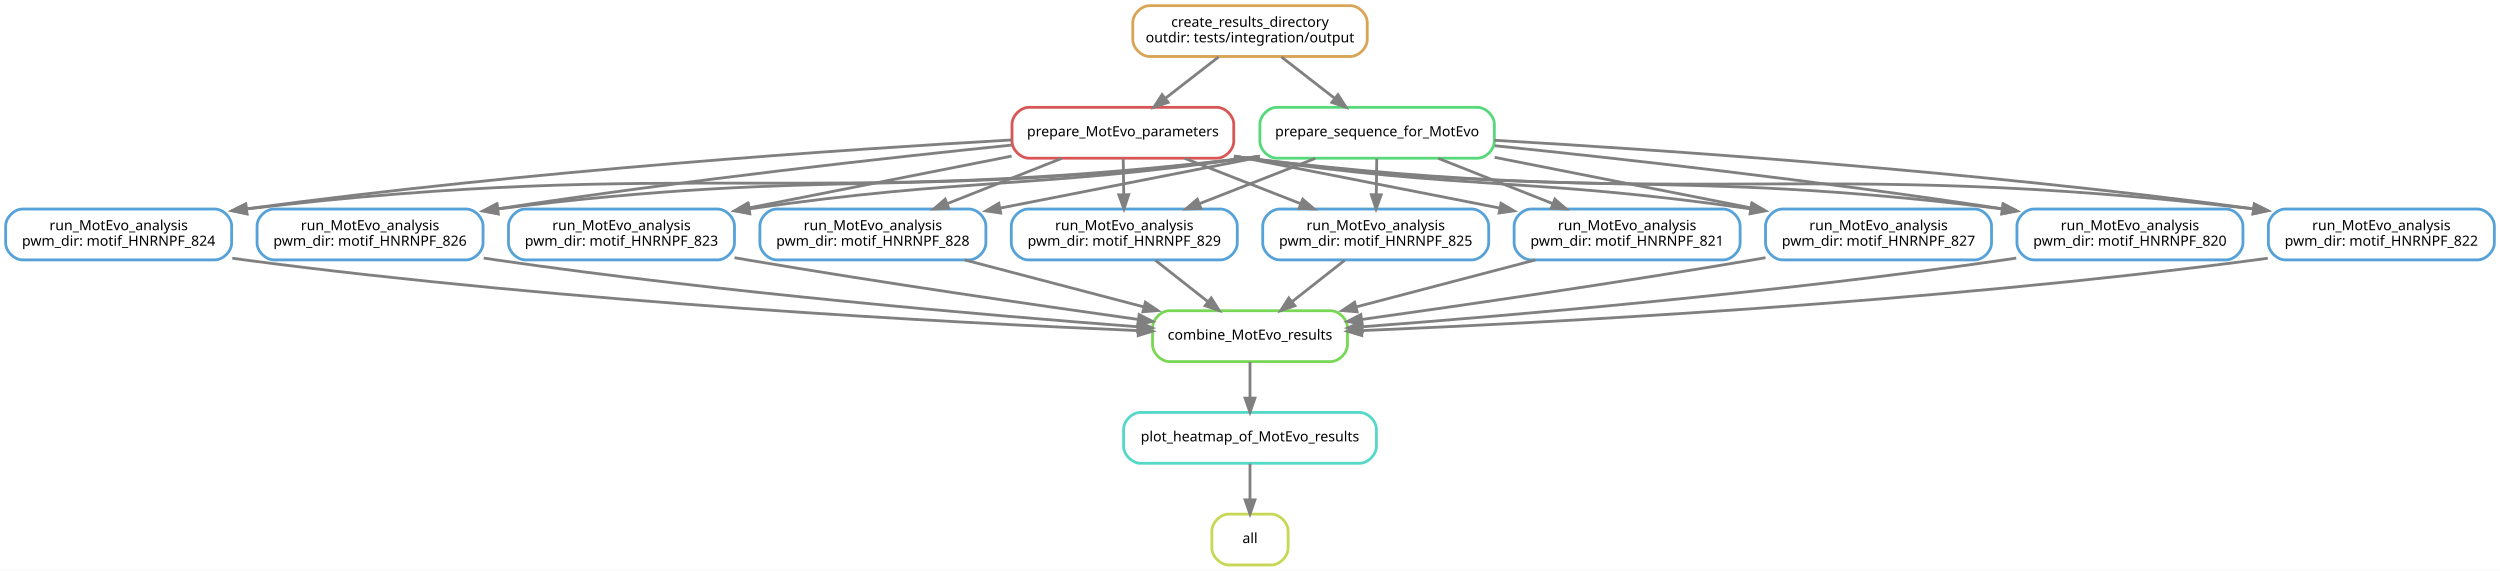
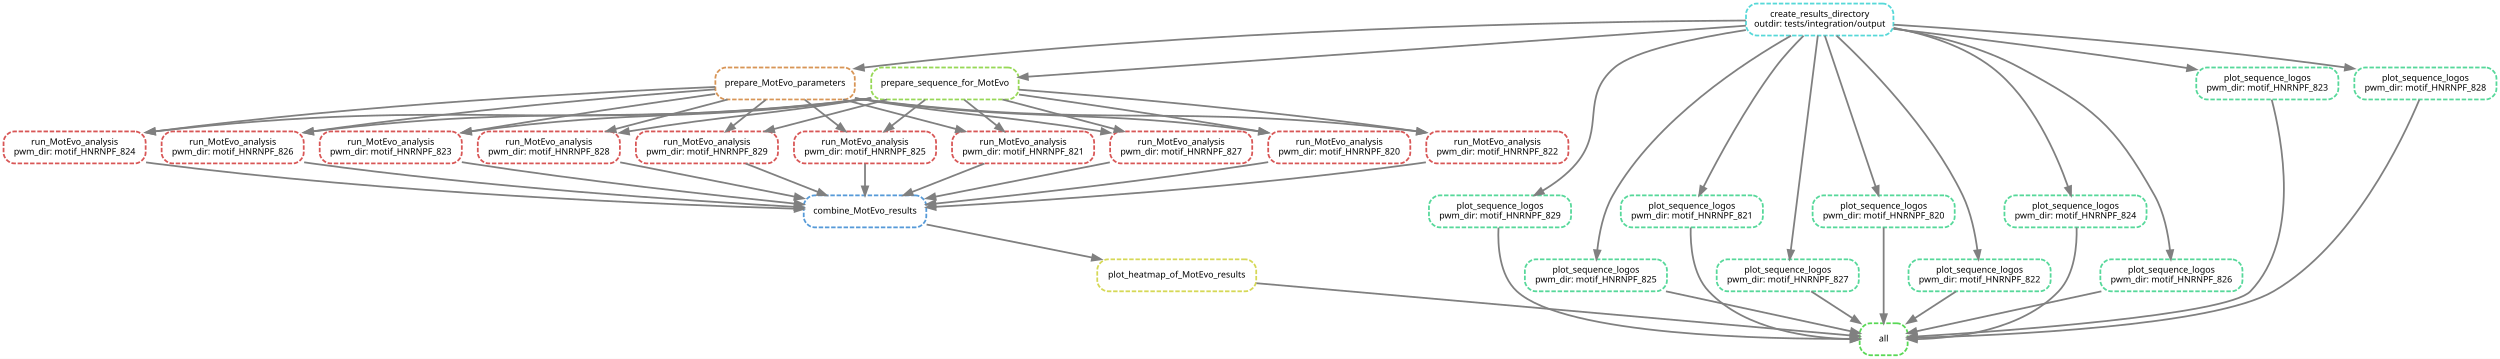
- <svg xmlns="http://www.w3.org/2000/svg" width="1770pt" height="404pt" viewBox="0.00 0.00 1770.00 404.00">
+ <svg xmlns="http://www.w3.org/2000/svg" width="2815pt" height="404pt" viewBox="0.00 0.00 2815.00 404.00">
  <g id="graph0" class="graph" transform="scale(1 1) rotate(0) translate(4 400)">
-     <polygon fill="white" stroke="none" points="-4,4 -4,-400 1766,-400 1766,4 -4,4" />
+     <polygon fill="white" stroke="none" points="-4,4 -4,-400 2811,-400 2811,4 -4,4" />
    <g id="node1" class="node">
-       <path fill="none" stroke="#c6d856" stroke-width="2" d="M896,-36C896,-36 866,-36 866,-36 860,-36 854,-30 854,-24 854,-24 854,-12 854,-12 854,-6 860,-0 866,-0 866,-0 896,-0 896,-0 902,-0 908,-6 908,-12 908,-12 908,-24 908,-24 908,-30 902,-36 896,-36" />
-       <text text-anchor="middle" x="881" y="-15.5" font-family="sans" font-size="10.00">all</text>
+       <path fill="none" stroke="#59d856" stroke-width="2" stroke-dasharray="5,2" d="M2132,-36C2132,-36 2102,-36 2102,-36 2096,-36 2090,-30 2090,-24 2090,-24 2090,-12 2090,-12 2090,-6 2096,-0 2102,-0 2102,-0 2132,-0 2132,-0 2138,-0 2144,-6 2144,-12 2144,-12 2144,-24 2144,-24 2144,-30 2138,-36 2132,-36" />
+       <text text-anchor="middle" x="2117" y="-15.5" font-family="sans" font-size="10.00">all</text>
    </g>
    <g id="node2" class="node">
-       <path fill="none" stroke="#56d8c9" stroke-width="2" d="M958.5,-108C958.5,-108 803.5,-108 803.5,-108 797.5,-108 791.5,-102 791.5,-96 791.5,-96 791.5,-84 791.5,-84 791.5,-78 797.5,-72 803.5,-72 803.5,-72 958.5,-72 958.5,-72 964.5,-72 970.5,-78 970.5,-84 970.5,-84 970.5,-96 970.5,-96 970.5,-102 964.5,-108 958.5,-108" />
-       <text text-anchor="middle" x="881" y="-87.5" font-family="sans" font-size="10.00">plot_heatmap_of_MotEvo_results</text>
+       <path fill="none" stroke="#d6d856" stroke-width="2" stroke-dasharray="5,2" d="M1398.5,-108C1398.5,-108 1243.5,-108 1243.5,-108 1237.5,-108 1231.5,-102 1231.5,-96 1231.5,-96 1231.5,-84 1231.5,-84 1231.5,-78 1237.5,-72 1243.5,-72 1243.5,-72 1398.5,-72 1398.5,-72 1404.5,-72 1410.5,-78 1410.5,-84 1410.5,-84 1410.5,-96 1410.5,-96 1410.5,-102 1404.5,-108 1398.5,-108" />
+       <text text-anchor="middle" x="1321" y="-87.5" font-family="sans" font-size="10.00">plot_heatmap_of_MotEvo_results</text>
    </g>
    <g id="edge1" class="edge">
-       <path fill="none" stroke="grey" stroke-width="2" d="M881,-71.697C881,-63.983 881,-54.712 881,-46.112" />
-       <polygon fill="grey" stroke="grey" stroke-width="2" points="884.5,-46.104 881,-36.104 877.5,-46.104 884.5,-46.104" />
+       <path fill="none" stroke="grey" stroke-width="2" d="M1410.76,-81.106C1584.42,-65.835 1959.81,-32.823 2079.52,-22.296" />
+       <polygon fill="grey" stroke="grey" stroke-width="2" points="2079.99,-25.768 2089.64,-21.406 2079.37,-18.795 2079.99,-25.768" />
    </g>
    <g id="node3" class="node">
-       <path fill="none" stroke="#78d856" stroke-width="2" d="M938,-180C938,-180 824,-180 824,-180 818,-180 812,-174 812,-168 812,-168 812,-156 812,-156 812,-150 818,-144 824,-144 824,-144 938,-144 938,-144 944,-144 950,-150 950,-156 950,-156 950,-168 950,-168 950,-174 944,-180 938,-180" />
-       <text text-anchor="middle" x="881" y="-159.5" font-family="sans" font-size="10.00">combine_MotEvo_results</text>
+       <path fill="none" stroke="#56d89a" stroke-width="2" stroke-dasharray="5,2" d="M1753,-180C1753,-180 1617,-180 1617,-180 1611,-180 1605,-174 1605,-168 1605,-168 1605,-156 1605,-156 1605,-150 1611,-144 1617,-144 1617,-144 1753,-144 1753,-144 1759,-144 1765,-150 1765,-156 1765,-156 1765,-168 1765,-168 1765,-174 1759,-180 1753,-180" />
+       <text text-anchor="middle" x="1685" y="-165" font-family="sans" font-size="10.00">plot_sequence_logos</text>
+       <text text-anchor="middle" x="1685" y="-154" font-family="sans" font-size="10.00">pwm_dir: motif_HNRNPF_829</text>
    </g>
    <g id="edge2" class="edge">
-       <path fill="none" stroke="grey" stroke-width="2" d="M881,-143.697C881,-135.983 881,-126.712 881,-118.112" />
-       <polygon fill="grey" stroke="grey" stroke-width="2" points="884.5,-118.104 881,-108.104 877.5,-118.104 884.5,-118.104" />
+       <path fill="none" stroke="grey" stroke-width="2" d="M1683.3,-143.775C1682.34,-123.469 1684.24,-90.191 1704,-72 1758.29,-22.02 1988.67,-18.05 2079.74,-18.492" />
+       <polygon fill="grey" stroke="grey" stroke-width="2" points="2079.86,-21.992 2089.88,-18.562 2079.91,-14.993 2079.86,-21.992" />
    </g>
    <g id="node4" class="node">
-       <path fill="none" stroke="#56a2d8" stroke-width="2" d="M860,-252C860,-252 724,-252 724,-252 718,-252 712,-246 712,-240 712,-240 712,-228 712,-228 712,-222 718,-216 724,-216 724,-216 860,-216 860,-216 866,-216 872,-222 872,-228 872,-228 872,-240 872,-240 872,-246 866,-252 860,-252" />
+       <path fill="none" stroke="#56d89a" stroke-width="2" stroke-dasharray="5,2" d="M1861,-108C1861,-108 1725,-108 1725,-108 1719,-108 1713,-102 1713,-96 1713,-96 1713,-84 1713,-84 1713,-78 1719,-72 1725,-72 1725,-72 1861,-72 1861,-72 1867,-72 1873,-78 1873,-84 1873,-84 1873,-96 1873,-96 1873,-102 1867,-108 1861,-108" />
+       <text text-anchor="middle" x="1793" y="-93" font-family="sans" font-size="10.00">plot_sequence_logos</text>
+       <text text-anchor="middle" x="1793" y="-82" font-family="sans" font-size="10.00">pwm_dir: motif_HNRNPF_825</text>
+     </g>
+     <g id="edge3" class="edge">
+       <path fill="none" stroke="grey" stroke-width="2" d="M1871.85,-71.966C1938.09,-57.654 2029.78,-37.845 2080.16,-26.959" />
+       <polygon fill="grey" stroke="grey" stroke-width="2" points="2080.93,-30.374 2089.96,-24.841 2079.45,-23.532 2080.93,-30.374" />
+     </g>
+     <g id="node5" class="node">
+       <path fill="none" stroke="#56d89a" stroke-width="2" stroke-dasharray="5,2" d="M1969,-180C1969,-180 1833,-180 1833,-180 1827,-180 1821,-174 1821,-168 1821,-168 1821,-156 1821,-156 1821,-150 1827,-144 1833,-144 1833,-144 1969,-144 1969,-144 1975,-144 1981,-150 1981,-156 1981,-156 1981,-168 1981,-168 1981,-174 1975,-180 1969,-180" />
+       <text text-anchor="middle" x="1901" y="-165" font-family="sans" font-size="10.00">plot_sequence_logos</text>
+       <text text-anchor="middle" x="1901" y="-154" font-family="sans" font-size="10.00">pwm_dir: motif_HNRNPF_821</text>
+     </g>
+     <g id="edge4" class="edge">
+       <path fill="none" stroke="grey" stroke-width="2" d="M1899.72,-143.861C1899.23,-123.952 1901.62,-91.37 1920,-72 1961.53,-28.234 2035.01,-19.246 2079.54,-18.131" />
+       <polygon fill="grey" stroke="grey" stroke-width="2" points="2079.71,-21.629 2089.66,-18 2079.62,-14.63 2079.71,-21.629" />
+     </g>
+     <g id="node6" class="node">
+       <path fill="none" stroke="#56d89a" stroke-width="2" stroke-dasharray="5,2" d="M2077,-108C2077,-108 1941,-108 1941,-108 1935,-108 1929,-102 1929,-96 1929,-96 1929,-84 1929,-84 1929,-78 1935,-72 1941,-72 1941,-72 2077,-72 2077,-72 2083,-72 2089,-78 2089,-84 2089,-84 2089,-96 2089,-96 2089,-102 2083,-108 2077,-108" />
+       <text text-anchor="middle" x="2009" y="-93" font-family="sans" font-size="10.00">plot_sequence_logos</text>
+       <text text-anchor="middle" x="2009" y="-82" font-family="sans" font-size="10.00">pwm_dir: motif_HNRNPF_827</text>
+     </g>
+     <g id="edge5" class="edge">
+       <path fill="none" stroke="grey" stroke-width="2" d="M2035.42,-71.876C2049.41,-62.808 2066.78,-51.552 2081.89,-41.759" />
+       <polygon fill="grey" stroke="grey" stroke-width="2" points="2083.99,-44.566 2090.48,-36.19 2080.18,-38.692 2083.99,-44.566" />
+     </g>
+     <g id="node7" class="node">
+       <path fill="none" stroke="#56d89a" stroke-width="2" stroke-dasharray="5,2" d="M2185,-180C2185,-180 2049,-180 2049,-180 2043,-180 2037,-174 2037,-168 2037,-168 2037,-156 2037,-156 2037,-150 2043,-144 2049,-144 2049,-144 2185,-144 2185,-144 2191,-144 2197,-150 2197,-156 2197,-156 2197,-168 2197,-168 2197,-174 2191,-180 2185,-180" />
+       <text text-anchor="middle" x="2117" y="-165" font-family="sans" font-size="10.00">plot_sequence_logos</text>
+       <text text-anchor="middle" x="2117" y="-154" font-family="sans" font-size="10.00">pwm_dir: motif_HNRNPF_820</text>
+     </g>
+     <g id="edge6" class="edge">
+       <path fill="none" stroke="grey" stroke-width="2" d="M2117,-143.871C2117,-119.67 2117,-75.211 2117,-46.393" />
+       <polygon fill="grey" stroke="grey" stroke-width="2" points="2120.5,-46.189 2117,-36.189 2113.5,-46.189 2120.5,-46.189" />
+     </g>
+     <g id="node8" class="node">
+       <path fill="none" stroke="#56d89a" stroke-width="2" stroke-dasharray="5,2" d="M2293,-108C2293,-108 2157,-108 2157,-108 2151,-108 2145,-102 2145,-96 2145,-96 2145,-84 2145,-84 2145,-78 2151,-72 2157,-72 2157,-72 2293,-72 2293,-72 2299,-72 2305,-78 2305,-84 2305,-84 2305,-96 2305,-96 2305,-102 2299,-108 2293,-108" />
+       <text text-anchor="middle" x="2225" y="-93" font-family="sans" font-size="10.00">plot_sequence_logos</text>
+       <text text-anchor="middle" x="2225" y="-82" font-family="sans" font-size="10.00">pwm_dir: motif_HNRNPF_822</text>
+     </g>
+     <g id="edge7" class="edge">
+       <path fill="none" stroke="grey" stroke-width="2" d="M2198.58,-71.876C2184.59,-62.808 2167.22,-51.552 2152.11,-41.759" />
+       <polygon fill="grey" stroke="grey" stroke-width="2" points="2153.82,-38.692 2143.52,-36.19 2150.01,-44.566 2153.82,-38.692" />
+     </g>
+     <g id="node9" class="node">
+       <path fill="none" stroke="#56d89a" stroke-width="2" stroke-dasharray="5,2" d="M2401,-180C2401,-180 2265,-180 2265,-180 2259,-180 2253,-174 2253,-168 2253,-168 2253,-156 2253,-156 2253,-150 2259,-144 2265,-144 2265,-144 2401,-144 2401,-144 2407,-144 2413,-150 2413,-156 2413,-156 2413,-168 2413,-168 2413,-174 2407,-180 2401,-180" />
+       <text text-anchor="middle" x="2333" y="-165" font-family="sans" font-size="10.00">plot_sequence_logos</text>
+       <text text-anchor="middle" x="2333" y="-154" font-family="sans" font-size="10.00">pwm_dir: motif_HNRNPF_824</text>
+     </g>
+     <g id="edge8" class="edge">
+       <path fill="none" stroke="grey" stroke-width="2" d="M2334.28,-143.861C2334.77,-123.952 2332.38,-91.37 2314,-72 2272.47,-28.234 2198.99,-19.246 2154.46,-18.131" />
+       <polygon fill="grey" stroke="grey" stroke-width="2" points="2154.38,-14.63 2144.34,-18 2154.29,-21.629 2154.38,-14.63" />
+     </g>
+     <g id="node10" class="node">
+       <path fill="none" stroke="#56d89a" stroke-width="2" stroke-dasharray="5,2" d="M2509,-108C2509,-108 2373,-108 2373,-108 2367,-108 2361,-102 2361,-96 2361,-96 2361,-84 2361,-84 2361,-78 2367,-72 2373,-72 2373,-72 2509,-72 2509,-72 2515,-72 2521,-78 2521,-84 2521,-84 2521,-96 2521,-96 2521,-102 2515,-108 2509,-108" />
+       <text text-anchor="middle" x="2441" y="-93" font-family="sans" font-size="10.00">plot_sequence_logos</text>
+       <text text-anchor="middle" x="2441" y="-82" font-family="sans" font-size="10.00">pwm_dir: motif_HNRNPF_826</text>
+     </g>
+     <g id="edge9" class="edge">
+       <path fill="none" stroke="grey" stroke-width="2" d="M2362.15,-71.966C2295.91,-57.654 2204.22,-37.845 2153.84,-26.959" />
+       <polygon fill="grey" stroke="grey" stroke-width="2" points="2154.55,-23.532 2144.04,-24.841 2153.07,-30.374 2154.55,-23.532" />
+     </g>
+     <g id="node11" class="node">
+       <path fill="none" stroke="#56d89a" stroke-width="2" stroke-dasharray="5,2" d="M2617,-324C2617,-324 2481,-324 2481,-324 2475,-324 2469,-318 2469,-312 2469,-312 2469,-300 2469,-300 2469,-294 2475,-288 2481,-288 2481,-288 2617,-288 2617,-288 2623,-288 2629,-294 2629,-300 2629,-300 2629,-312 2629,-312 2629,-318 2623,-324 2617,-324" />
+       <text text-anchor="middle" x="2549" y="-309" font-family="sans" font-size="10.00">plot_sequence_logos</text>
+       <text text-anchor="middle" x="2549" y="-298" font-family="sans" font-size="10.00">pwm_dir: motif_HNRNPF_823</text>
+     </g>
+     <g id="edge10" class="edge">
+       <path fill="none" stroke="grey" stroke-width="2" d="M2553.96,-287.794C2565.18,-244.836 2587.31,-132.03 2530,-72 2504.23,-45.007 2251.29,-27.075 2154.45,-21.15" />
+       <polygon fill="grey" stroke="grey" stroke-width="2" points="2154.43,-17.643 2144.24,-20.535 2154.01,-24.63 2154.43,-17.643" />
+     </g>
+     <g id="node12" class="node">
+       <path fill="none" stroke="#56d89a" stroke-width="2" stroke-dasharray="5,2" d="M2795,-324C2795,-324 2659,-324 2659,-324 2653,-324 2647,-318 2647,-312 2647,-312 2647,-300 2647,-300 2647,-294 2653,-288 2659,-288 2659,-288 2795,-288 2795,-288 2801,-288 2807,-294 2807,-300 2807,-300 2807,-312 2807,-312 2807,-318 2801,-324 2795,-324" />
+       <text text-anchor="middle" x="2727" y="-309" font-family="sans" font-size="10.00">plot_sequence_logos</text>
+       <text text-anchor="middle" x="2727" y="-298" font-family="sans" font-size="10.00">pwm_dir: motif_HNRNPF_828</text>
+     </g>
+     <g id="edge11" class="edge">
+       <path fill="none" stroke="grey" stroke-width="2" d="M2720.19,-287.776C2701.59,-243.246 2645.24,-124.156 2556,-72 2488.03,-32.276 2247.2,-22.184 2154.11,-19.741" />
+       <polygon fill="grey" stroke="grey" stroke-width="2" points="2154.11,-16.24 2144.02,-19.492 2153.93,-23.238 2154.11,-16.24" />
+     </g>
+     <g id="node13" class="node">
+       <path fill="none" stroke="#569ad8" stroke-width="2" stroke-dasharray="5,2" d="M1027,-180C1027,-180 913,-180 913,-180 907,-180 901,-174 901,-168 901,-168 901,-156 901,-156 901,-150 907,-144 913,-144 913,-144 1027,-144 1027,-144 1033,-144 1039,-150 1039,-156 1039,-156 1039,-168 1039,-168 1039,-174 1033,-180 1027,-180" />
+       <text text-anchor="middle" x="970" y="-159.5" font-family="sans" font-size="10.00">combine_MotEvo_results</text>
+     </g>
+     <g id="edge12" class="edge">
+       <path fill="none" stroke="grey" stroke-width="2" d="M1039.35,-147.17C1092.61,-136.549 1166.76,-121.761 1225.61,-110.024" />
+       <polygon fill="grey" stroke="grey" stroke-width="2" points="1226.54,-113.407 1235.66,-108.019 1225.17,-106.543 1226.54,-113.407" />
+     </g>
+     <g id="node14" class="node">
+       <path fill="none" stroke="#56d8d8" stroke-width="2" stroke-dasharray="5,2" d="M2116,-396C2116,-396 1974,-396 1974,-396 1968,-396 1962,-390 1962,-384 1962,-384 1962,-372 1962,-372 1962,-366 1968,-360 1974,-360 1974,-360 2116,-360 2116,-360 2122,-360 2128,-366 2128,-372 2128,-372 2128,-384 2128,-384 2128,-390 2122,-396 2116,-396" />
+       <text text-anchor="middle" x="2045" y="-381" font-family="sans" font-size="10.00">create_results_directory</text>
+       <text text-anchor="middle" x="2045" y="-370" font-family="sans" font-size="10.00">outdir: tests/integration/output</text>
+     </g>
+     <g id="edge13" class="edge">
+       <path fill="none" stroke="grey" stroke-width="2" d="M1961.87,-366.189C1905.07,-357.291 1836.22,-343.047 1814,-324 1774.78,-290.374 1804.23,-255.558 1771,-216 1760.64,-203.662 1746.63,-193.354 1732.94,-185.208" />
+       <polygon fill="grey" stroke="grey" stroke-width="2" points="1734.45,-182.043 1724.03,-180.167 1731.01,-188.136 1734.45,-182.043" />
+     </g>
+     <g id="edge14" class="edge">
+       <path fill="none" stroke="grey" stroke-width="2" d="M2012.76,-359.851C1961.05,-330.505 1860.5,-265.457 1812,-180 1801.24,-161.048 1796.56,-136.682 1794.53,-118.238" />
+       <polygon fill="grey" stroke="grey" stroke-width="2" points="1798.01,-117.791 1793.62,-108.148 1791.03,-118.423 1798.01,-117.791" />
+     </g>
+     <g id="edge15" class="edge">
+       <path fill="none" stroke="grey" stroke-width="2" d="M2026.8,-359.752C2016.81,-349.8 2004.55,-336.762 1995,-324 1961.64,-279.421 1930.67,-222.057 1913.94,-189.218" />
+       <polygon fill="grey" stroke="grey" stroke-width="2" points="1917.04,-187.598 1909.41,-180.247 1910.79,-190.751 1917.04,-187.598" />
+     </g>
+     <g id="edge16" class="edge">
+       <path fill="none" stroke="grey" stroke-width="2" d="M2042.86,-359.966C2036.84,-312.192 2019.78,-176.623 2012.43,-118.266" />
+       <polygon fill="grey" stroke="grey" stroke-width="2" points="2015.9,-117.791 2011.18,-108.306 2008.95,-118.665 2015.9,-117.791" />
+     </g>
+     <g id="edge17" class="edge">
+       <path fill="none" stroke="grey" stroke-width="2" d="M2050.77,-359.849C2063.28,-322.675 2092.96,-234.439 2107.98,-189.82" />
+       <polygon fill="grey" stroke="grey" stroke-width="2" points="2111.33,-190.827 2111.2,-180.232 2104.7,-188.594 2111.33,-190.827" />
+     </g>
+     <g id="edge18" class="edge">
+       <path fill="none" stroke="grey" stroke-width="2" d="M2064.07,-359.806C2098.21,-327.902 2169.57,-255.85 2206,-180 2215.38,-160.475 2220.16,-136.338 2222.58,-118.129" />
+       <polygon fill="grey" stroke="grey" stroke-width="2" points="2226.06,-118.512 2223.75,-108.172 2219.11,-117.696 2226.06,-118.512" />
+     </g>
+     <g id="edge19" class="edge">
+       <path fill="none" stroke="grey" stroke-width="2" d="M2128.22,-368.629C2165.13,-361.506 2207.28,-348.337 2239,-324 2284.34,-289.209 2311.85,-225.819 2324.56,-189.832" />
+       <polygon fill="grey" stroke="grey" stroke-width="2" points="2327.99,-190.624 2327.9,-180.03 2321.36,-188.37 2327.99,-190.624" />
+     </g>
+     <g id="edge20" class="edge">
+       <path fill="none" stroke="grey" stroke-width="2" d="M2128.11,-368.064C2172.27,-360.753 2226.29,-347.585 2270,-324 2351.89,-279.806 2376.46,-261.153 2422,-180 2432.66,-160.996 2437.35,-136.634 2439.41,-118.204" />
+       <polygon fill="grey" stroke="grey" stroke-width="2" points="2442.91,-118.404 2440.34,-108.124 2435.93,-117.76 2442.91,-118.404" />
+     </g>
+     <g id="edge21" class="edge">
+       <path fill="none" stroke="grey" stroke-width="2" d="M2128.02,-367.512C2210.97,-357.739 2342.05,-341.503 2455,-324 2456.27,-323.804 2457.54,-323.604 2458.83,-323.4" />
+       <polygon fill="grey" stroke="grey" stroke-width="2" points="2459.48,-326.84 2468.79,-321.784 2458.36,-319.93 2459.48,-326.84" />
+     </g>
+     <g id="edge22" class="edge">
+       <path fill="none" stroke="grey" stroke-width="2" d="M2128.28,-372.181C2241.28,-365.057 2449.58,-349.848 2636.52,-324.133" />
+       <polygon fill="grey" stroke="grey" stroke-width="2" points="2637.11,-327.585 2646.53,-322.743 2636.14,-320.652 2637.11,-327.585" />
+     </g>
+     <g id="node25" class="node">
+       <path fill="none" stroke="#d89556" stroke-width="2" stroke-dasharray="5,2" d="M946.5,-324C946.5,-324 813.5,-324 813.5,-324 807.5,-324 801.5,-318 801.5,-312 801.5,-312 801.5,-300 801.5,-300 801.5,-294 807.5,-288 813.5,-288 813.5,-288 946.5,-288 946.5,-288 952.5,-288 958.5,-294 958.5,-300 958.5,-300 958.5,-312 958.5,-312 958.5,-318 952.5,-324 946.5,-324" />
+       <text text-anchor="middle" x="880" y="-303.5" font-family="sans" font-size="10.00">prepare_MotEvo_parameters</text>
+     </g>
+     <g id="edge53" class="edge">
+       <path fill="none" stroke="grey" stroke-width="2" d="M1961.9,-376.911C1782.29,-375.849 1344.48,-368.587 968.58,-323.951" />
+       <polygon fill="grey" stroke="grey" stroke-width="2" points="968.941,-320.47 958.595,-322.755 968.108,-327.42 968.941,-320.47" />
+     </g>
+     <g id="node26" class="node">
+       <path fill="none" stroke="#97d856" stroke-width="2" stroke-dasharray="5,2" d="M1131,-324C1131,-324 989,-324 989,-324 983,-324 977,-318 977,-312 977,-312 977,-300 977,-300 977,-294 983,-288 989,-288 989,-288 1131,-288 1131,-288 1137,-288 1143,-294 1143,-300 1143,-300 1143,-312 1143,-312 1143,-318 1137,-324 1131,-324" />
+       <text text-anchor="middle" x="1060" y="-303.5" font-family="sans" font-size="10.00">prepare_sequence_for_MotEvo</text>
+     </g>
+     <g id="edge54" class="edge">
+       <path fill="none" stroke="grey" stroke-width="2" d="M1961.87,-371.092C1779.38,-358.123 1344.76,-327.237 1153.3,-313.63" />
+       <polygon fill="grey" stroke="grey" stroke-width="2" points="1153.48,-310.134 1143.26,-312.917 1152.98,-317.117 1153.48,-310.134" />
+     </g>
+     <g id="node15" class="node">
+       <path fill="none" stroke="#d85656" stroke-width="2" stroke-dasharray="5,2" d="M860,-252C860,-252 724,-252 724,-252 718,-252 712,-246 712,-240 712,-240 712,-228 712,-228 712,-222 718,-216 724,-216 724,-216 860,-216 860,-216 866,-216 872,-222 872,-228 872,-228 872,-240 872,-240 872,-246 866,-252 860,-252" />
      <text text-anchor="middle" x="792" y="-237" font-family="sans" font-size="10.00">run_MotEvo_analysis</text>
      <text text-anchor="middle" x="792" y="-226" font-family="sans" font-size="10.00">pwm_dir: motif_HNRNPF_829</text>
    </g>
-     <g id="edge3" class="edge">
-       <path fill="none" stroke="grey" stroke-width="2" d="M814,-215.697C825.209,-206.881 839.002,-196.032 851.154,-186.474" />
-       <polygon fill="grey" stroke="grey" stroke-width="2" points="853.557,-189.038 859.253,-180.104 849.229,-183.535 853.557,-189.038" />
-     </g>
-     <g id="node5" class="node">
-       <path fill="none" stroke="#56a2d8" stroke-width="2" d="M1038,-252C1038,-252 902,-252 902,-252 896,-252 890,-246 890,-240 890,-240 890,-228 890,-228 890,-222 896,-216 902,-216 902,-216 1038,-216 1038,-216 1044,-216 1050,-222 1050,-228 1050,-228 1050,-240 1050,-240 1050,-246 1044,-252 1038,-252" />
+     <g id="edge23" class="edge">
+       <path fill="none" stroke="grey" stroke-width="2" d="M835.544,-215.876C860.202,-206.179 891.223,-193.98 917.254,-183.743" />
+       <polygon fill="grey" stroke="grey" stroke-width="2" points="918.572,-186.985 926.598,-180.068 916.011,-180.471 918.572,-186.985" />
+     </g>
+     <g id="node16" class="node">
+       <path fill="none" stroke="#d85656" stroke-width="2" stroke-dasharray="5,2" d="M1038,-252C1038,-252 902,-252 902,-252 896,-252 890,-246 890,-240 890,-240 890,-228 890,-228 890,-222 896,-216 902,-216 902,-216 1038,-216 1038,-216 1044,-216 1050,-222 1050,-228 1050,-228 1050,-240 1050,-240 1050,-246 1044,-252 1038,-252" />
      <text text-anchor="middle" x="970" y="-237" font-family="sans" font-size="10.00">run_MotEvo_analysis</text>
      <text text-anchor="middle" x="970" y="-226" font-family="sans" font-size="10.00">pwm_dir: motif_HNRNPF_825</text>
    </g>
-     <g id="edge4" class="edge">
-       <path fill="none" stroke="grey" stroke-width="2" d="M948,-215.697C936.791,-206.881 922.998,-196.032 910.846,-186.474" />
-       <polygon fill="grey" stroke="grey" stroke-width="2" points="912.771,-183.535 902.747,-180.104 908.443,-189.038 912.771,-183.535" />
-     </g>
-     <g id="node6" class="node">
-       <path fill="none" stroke="#56a2d8" stroke-width="2" d="M1216,-252C1216,-252 1080,-252 1080,-252 1074,-252 1068,-246 1068,-240 1068,-240 1068,-228 1068,-228 1068,-222 1074,-216 1080,-216 1080,-216 1216,-216 1216,-216 1222,-216 1228,-222 1228,-228 1228,-228 1228,-240 1228,-240 1228,-246 1222,-252 1216,-252" />
+     <g id="edge24" class="edge">
+       <path fill="none" stroke="grey" stroke-width="2" d="M970,-215.697C970,-207.983 970,-198.712 970,-190.112" />
+       <polygon fill="grey" stroke="grey" stroke-width="2" points="973.5,-190.104 970,-180.104 966.5,-190.104 973.5,-190.104" />
+     </g>
+     <g id="node17" class="node">
+       <path fill="none" stroke="#d85656" stroke-width="2" stroke-dasharray="5,2" d="M1216,-252C1216,-252 1080,-252 1080,-252 1074,-252 1068,-246 1068,-240 1068,-240 1068,-228 1068,-228 1068,-222 1074,-216 1080,-216 1080,-216 1216,-216 1216,-216 1222,-216 1228,-222 1228,-228 1228,-228 1228,-240 1228,-240 1228,-246 1222,-252 1216,-252" />
      <text text-anchor="middle" x="1148" y="-237" font-family="sans" font-size="10.00">run_MotEvo_analysis</text>
      <text text-anchor="middle" x="1148" y="-226" font-family="sans" font-size="10.00">pwm_dir: motif_HNRNPF_821</text>
    </g>
-     <g id="edge5" class="edge">
-       <path fill="none" stroke="grey" stroke-width="2" d="M1083.03,-215.966C1044.67,-205.909 995.949,-193.136 955.967,-182.654" />
-       <polygon fill="grey" stroke="grey" stroke-width="2" points="956.826,-179.261 946.266,-180.111 955.051,-186.032 956.826,-179.261" />
-     </g>
-     <g id="node7" class="node">
-       <path fill="none" stroke="#56a2d8" stroke-width="2" d="M1394,-252C1394,-252 1258,-252 1258,-252 1252,-252 1246,-246 1246,-240 1246,-240 1246,-228 1246,-228 1246,-222 1252,-216 1258,-216 1258,-216 1394,-216 1394,-216 1400,-216 1406,-222 1406,-228 1406,-228 1406,-240 1406,-240 1406,-246 1400,-252 1394,-252" />
+     <g id="edge25" class="edge">
+       <path fill="none" stroke="grey" stroke-width="2" d="M1104.46,-215.876C1079.8,-206.179 1048.78,-193.98 1022.75,-183.743" />
+       <polygon fill="grey" stroke="grey" stroke-width="2" points="1023.99,-180.471 1013.4,-180.068 1021.43,-186.985 1023.99,-180.471" />
+     </g>
+     <g id="node18" class="node">
+       <path fill="none" stroke="#d85656" stroke-width="2" stroke-dasharray="5,2" d="M1394,-252C1394,-252 1258,-252 1258,-252 1252,-252 1246,-246 1246,-240 1246,-240 1246,-228 1246,-228 1246,-222 1252,-216 1258,-216 1258,-216 1394,-216 1394,-216 1400,-216 1406,-222 1406,-228 1406,-228 1406,-240 1406,-240 1406,-246 1400,-252 1394,-252" />
      <text text-anchor="middle" x="1326" y="-237" font-family="sans" font-size="10.00">run_MotEvo_analysis</text>
      <text text-anchor="middle" x="1326" y="-226" font-family="sans" font-size="10.00">pwm_dir: motif_HNRNPF_827</text>
    </g>
-     <g id="edge6" class="edge">
-       <path fill="none" stroke="grey" stroke-width="2" d="M1245.97,-217.554C1242.95,-217.02 1239.95,-216.501 1237,-216 1141.98,-199.859 1032.22,-183.928 959.984,-173.813" />
-       <polygon fill="grey" stroke="grey" stroke-width="2" points="960.433,-170.342 950.045,-172.425 959.465,-177.275 960.433,-170.342" />
-     </g>
-     <g id="node8" class="node">
-       <path fill="none" stroke="#56a2d8" stroke-width="2" d="M1572,-252C1572,-252 1436,-252 1436,-252 1430,-252 1424,-246 1424,-240 1424,-240 1424,-228 1424,-228 1424,-222 1430,-216 1436,-216 1436,-216 1572,-216 1572,-216 1578,-216 1584,-222 1584,-228 1584,-228 1584,-240 1584,-240 1584,-246 1578,-252 1572,-252" />
+     <g id="edge26" class="edge">
+       <path fill="none" stroke="grey" stroke-width="2" d="M1245.66,-217.203C1186.92,-205.653 1107.63,-190.063 1049.17,-178.567" />
+       <polygon fill="grey" stroke="grey" stroke-width="2" points="1049.73,-175.109 1039.24,-176.614 1048.38,-181.978 1049.73,-175.109" />
+     </g>
+     <g id="node19" class="node">
+       <path fill="none" stroke="#d85656" stroke-width="2" stroke-dasharray="5,2" d="M1572,-252C1572,-252 1436,-252 1436,-252 1430,-252 1424,-246 1424,-240 1424,-240 1424,-228 1424,-228 1424,-222 1430,-216 1436,-216 1436,-216 1572,-216 1572,-216 1578,-216 1584,-222 1584,-228 1584,-228 1584,-240 1584,-240 1584,-246 1578,-252 1572,-252" />
      <text text-anchor="middle" x="1504" y="-237" font-family="sans" font-size="10.00">run_MotEvo_analysis</text>
      <text text-anchor="middle" x="1504" y="-226" font-family="sans" font-size="10.00">pwm_dir: motif_HNRNPF_820</text>
    </g>
-     <g id="edge7" class="edge">
-       <path fill="none" stroke="grey" stroke-width="2" d="M1423.52,-217.293C1420.65,-216.839 1417.8,-216.406 1415,-216 1254.39,-192.738 1065.1,-176.593 960.527,-168.651" />
-       <polygon fill="grey" stroke="grey" stroke-width="2" points="960.601,-165.146 950.366,-167.884 960.075,-172.127 960.601,-165.146" />
-     </g>
-     <g id="node9" class="node">
-       <path fill="none" stroke="#56a2d8" stroke-width="2" d="M1750,-252C1750,-252 1614,-252 1614,-252 1608,-252 1602,-246 1602,-240 1602,-240 1602,-228 1602,-228 1602,-222 1608,-216 1614,-216 1614,-216 1750,-216 1750,-216 1756,-216 1762,-222 1762,-228 1762,-228 1762,-240 1762,-240 1762,-246 1756,-252 1750,-252" />
+     <g id="edge27" class="edge">
+       <path fill="none" stroke="grey" stroke-width="2" d="M1423.99,-217.443C1420.96,-216.941 1417.95,-216.457 1415,-216 1287.48,-196.252 1138.4,-179.846 1049.23,-170.741" />
+       <polygon fill="grey" stroke="grey" stroke-width="2" points="1049.5,-167.25 1039.2,-169.721 1048.79,-174.214 1049.5,-167.25" />
+     </g>
+     <g id="node20" class="node">
+       <path fill="none" stroke="#d85656" stroke-width="2" stroke-dasharray="5,2" d="M1750,-252C1750,-252 1614,-252 1614,-252 1608,-252 1602,-246 1602,-240 1602,-240 1602,-228 1602,-228 1602,-222 1608,-216 1614,-216 1614,-216 1750,-216 1750,-216 1756,-216 1762,-222 1762,-228 1762,-228 1762,-240 1762,-240 1762,-246 1756,-252 1750,-252" />
      <text text-anchor="middle" x="1682" y="-237" font-family="sans" font-size="10.00">run_MotEvo_analysis</text>
      <text text-anchor="middle" x="1682" y="-226" font-family="sans" font-size="10.00">pwm_dir: motif_HNRNPF_822</text>
    </g>
-     <g id="edge8" class="edge">
-       <path fill="none" stroke="grey" stroke-width="2" d="M1601.54,-217.203C1598.66,-216.774 1595.81,-216.371 1593,-216 1364.25,-185.741 1091.71,-171.464 960.005,-165.926" />
-       <polygon fill="grey" stroke="grey" stroke-width="2" points="960.138,-162.428 950.002,-165.511 959.848,-169.422 960.138,-162.428" />
-     </g>
-     <g id="node10" class="node">
-       <path fill="none" stroke="#56a2d8" stroke-width="2" d="M148,-252C148,-252 12,-252 12,-252 6,-252 0,-246 0,-240 0,-240 0,-228 0,-228 0,-222 6,-216 12,-216 12,-216 148,-216 148,-216 154,-216 160,-222 160,-228 160,-228 160,-240 160,-240 160,-246 154,-252 148,-252" />
+     <g id="edge28" class="edge">
+       <path fill="none" stroke="grey" stroke-width="2" d="M1601.53,-217.242C1598.66,-216.802 1595.81,-216.386 1593,-216 1398.65,-189.245 1168.2,-173.851 1049.49,-167.112" />
+       <polygon fill="grey" stroke="grey" stroke-width="2" points="1049.58,-163.612 1039.4,-166.545 1049.19,-170.601 1049.58,-163.612" />
+     </g>
+     <g id="node21" class="node">
+       <path fill="none" stroke="#d85656" stroke-width="2" stroke-dasharray="5,2" d="M148,-252C148,-252 12,-252 12,-252 6,-252 0,-246 0,-240 0,-240 0,-228 0,-228 0,-222 6,-216 12,-216 12,-216 148,-216 148,-216 154,-216 160,-222 160,-228 160,-228 160,-240 160,-240 160,-246 154,-252 148,-252" />
      <text text-anchor="middle" x="80" y="-237" font-family="sans" font-size="10.00">run_MotEvo_analysis</text>
      <text text-anchor="middle" x="80" y="-226" font-family="sans" font-size="10.00">pwm_dir: motif_HNRNPF_824</text>
    </g>
-     <g id="edge9" class="edge">
-       <path fill="none" stroke="grey" stroke-width="2" d="M160.463,-217.203C163.341,-216.774 166.193,-216.371 169,-216 397.746,-185.741 670.295,-171.464 801.995,-165.926" />
-       <polygon fill="grey" stroke="grey" stroke-width="2" points="802.152,-169.422 811.998,-165.511 801.862,-162.428 802.152,-169.422" />
-     </g>
-     <g id="node11" class="node">
-       <path fill="none" stroke="#56a2d8" stroke-width="2" d="M326,-252C326,-252 190,-252 190,-252 184,-252 178,-246 178,-240 178,-240 178,-228 178,-228 178,-222 184,-216 190,-216 190,-216 326,-216 326,-216 332,-216 338,-222 338,-228 338,-228 338,-240 338,-240 338,-246 332,-252 326,-252" />
+     <g id="edge29" class="edge">
+       <path fill="none" stroke="grey" stroke-width="2" d="M160.459,-217.173C163.338,-216.753 166.191,-216.36 169,-216 432.076,-182.3 746.671,-169.415 890.804,-165.022" />
+       <polygon fill="grey" stroke="grey" stroke-width="2" points="890.994,-168.518 900.884,-164.72 890.784,-161.521 890.994,-168.518" />
+     </g>
+     <g id="node22" class="node">
+       <path fill="none" stroke="#d85656" stroke-width="2" stroke-dasharray="5,2" d="M326,-252C326,-252 190,-252 190,-252 184,-252 178,-246 178,-240 178,-240 178,-228 178,-228 178,-222 184,-216 190,-216 190,-216 326,-216 326,-216 332,-216 338,-222 338,-228 338,-228 338,-240 338,-240 338,-246 332,-252 326,-252" />
      <text text-anchor="middle" x="258" y="-237" font-family="sans" font-size="10.00">run_MotEvo_analysis</text>
      <text text-anchor="middle" x="258" y="-226" font-family="sans" font-size="10.00">pwm_dir: motif_HNRNPF_826</text>
    </g>
-     <g id="edge10" class="edge">
-       <path fill="none" stroke="grey" stroke-width="2" d="M338.476,-217.293C341.349,-216.839 344.198,-216.406 347,-216 507.615,-192.738 696.904,-176.593 801.473,-168.651" />
-       <polygon fill="grey" stroke="grey" stroke-width="2" points="801.925,-172.127 811.634,-167.884 801.399,-165.146 801.925,-172.127" />
-     </g>
-     <g id="node12" class="node">
-       <path fill="none" stroke="#56a2d8" stroke-width="2" d="M504,-252C504,-252 368,-252 368,-252 362,-252 356,-246 356,-240 356,-240 356,-228 356,-228 356,-222 362,-216 368,-216 368,-216 504,-216 504,-216 510,-216 516,-222 516,-228 516,-228 516,-240 516,-240 516,-246 510,-252 504,-252" />
+     <g id="edge30" class="edge">
+       <path fill="none" stroke="grey" stroke-width="2" d="M338.468,-217.242C341.344,-216.802 344.195,-216.386 347,-216 541.353,-189.245 771.798,-173.851 890.506,-167.112" />
+       <polygon fill="grey" stroke="grey" stroke-width="2" points="890.809,-170.601 900.597,-166.545 890.416,-163.612 890.809,-170.601" />
+     </g>
+     <g id="node23" class="node">
+       <path fill="none" stroke="#d85656" stroke-width="2" stroke-dasharray="5,2" d="M504,-252C504,-252 368,-252 368,-252 362,-252 356,-246 356,-240 356,-240 356,-228 356,-228 356,-222 362,-216 368,-216 368,-216 504,-216 504,-216 510,-216 516,-222 516,-228 516,-228 516,-240 516,-240 516,-246 510,-252 504,-252" />
      <text text-anchor="middle" x="436" y="-237" font-family="sans" font-size="10.00">run_MotEvo_analysis</text>
      <text text-anchor="middle" x="436" y="-226" font-family="sans" font-size="10.00">pwm_dir: motif_HNRNPF_823</text>
    </g>
-     <g id="edge11" class="edge">
-       <path fill="none" stroke="grey" stroke-width="2" d="M516.026,-217.554C519.054,-217.02 522.053,-216.501 525,-216 620.022,-199.859 729.777,-183.928 802.016,-173.813" />
-       <polygon fill="grey" stroke="grey" stroke-width="2" points="802.535,-177.275 811.955,-172.425 801.567,-170.342 802.535,-177.275" />
-     </g>
-     <g id="node13" class="node">
-       <path fill="none" stroke="#56a2d8" stroke-width="2" d="M682,-252C682,-252 546,-252 546,-252 540,-252 534,-246 534,-240 534,-240 534,-228 534,-228 534,-222 540,-216 546,-216 546,-216 682,-216 682,-216 688,-216 694,-222 694,-228 694,-228 694,-240 694,-240 694,-246 688,-252 682,-252" />
+     <g id="edge31" class="edge">
+       <path fill="none" stroke="grey" stroke-width="2" d="M516.008,-217.443C519.041,-216.941 522.046,-216.457 525,-216 652.522,-196.252 801.595,-179.846 890.766,-170.741" />
+       <polygon fill="grey" stroke="grey" stroke-width="2" points="891.21,-174.214 900.805,-169.721 890.502,-167.25 891.21,-174.214" />
+     </g>
+     <g id="node24" class="node">
+       <path fill="none" stroke="#d85656" stroke-width="2" stroke-dasharray="5,2" d="M682,-252C682,-252 546,-252 546,-252 540,-252 534,-246 534,-240 534,-240 534,-228 534,-228 534,-222 540,-216 546,-216 546,-216 682,-216 682,-216 688,-216 694,-222 694,-228 694,-228 694,-240 694,-240 694,-246 688,-252 682,-252" />
      <text text-anchor="middle" x="614" y="-237" font-family="sans" font-size="10.00">run_MotEvo_analysis</text>
      <text text-anchor="middle" x="614" y="-226" font-family="sans" font-size="10.00">pwm_dir: motif_HNRNPF_828</text>
    </g>
-     <g id="edge12" class="edge">
-       <path fill="none" stroke="grey" stroke-width="2" d="M678.974,-215.966C717.334,-205.909 766.051,-193.136 806.033,-182.654" />
-       <polygon fill="grey" stroke="grey" stroke-width="2" points="806.949,-186.032 815.734,-180.111 805.174,-179.261 806.949,-186.032" />
-     </g>
-     <g id="node14" class="node">
-       <path fill="none" stroke="#d85656" stroke-width="2" d="M857.5,-324C857.5,-324 724.5,-324 724.5,-324 718.5,-324 712.5,-318 712.5,-312 712.5,-312 712.5,-300 712.5,-300 712.5,-294 718.5,-288 724.5,-288 724.5,-288 857.5,-288 857.5,-288 863.5,-288 869.5,-294 869.5,-300 869.5,-300 869.5,-312 869.5,-312 869.5,-318 863.5,-324 857.5,-324" />
-       <text text-anchor="middle" x="791" y="-303.5" font-family="sans" font-size="10.00">prepare_MotEvo_parameters</text>
-     </g>
-     <g id="edge13" class="edge">
-       <path fill="none" stroke="grey" stroke-width="2" d="M791.247,-287.697C791.357,-279.983 791.49,-270.712 791.613,-262.112" />
-       <polygon fill="grey" stroke="grey" stroke-width="2" points="795.112,-262.153 791.756,-252.104 788.113,-262.053 795.112,-262.153" />
-     </g>
-     <g id="edge15" class="edge">
-       <path fill="none" stroke="grey" stroke-width="2" d="M834.788,-287.876C859.585,-278.179 890.781,-265.98 916.958,-255.743" />
-       <polygon fill="grey" stroke="grey" stroke-width="2" points="918.315,-258.97 926.354,-252.068 915.766,-252.451 918.315,-258.97" />
-     </g>
-     <g id="edge17" class="edge">
-       <path fill="none" stroke="grey" stroke-width="2" d="M869.787,-289.552C925.399,-278.647 1000.02,-264.015 1057.99,-252.65" />
-       <polygon fill="grey" stroke="grey" stroke-width="2" points="1058.73,-256.07 1067.87,-250.712 1057.38,-249.201 1058.73,-256.07" />
-     </g>
-     <g id="edge19" class="edge">
-       <path fill="none" stroke="grey" stroke-width="2" d="M869.622,-289.446C872.786,-288.936 875.921,-288.451 879,-288 1033.98,-265.286 1077,-274.619 1235.42,-252.156" />
-       <polygon fill="grey" stroke="grey" stroke-width="2" points="1236.12,-255.591 1245.52,-250.703 1235.13,-248.662 1236.12,-255.591" />
-     </g>
-     <g id="edge21" class="edge">
-       <path fill="none" stroke="grey" stroke-width="2" d="M869.604,-289.315C872.773,-288.842 875.914,-288.4 879,-288 1112.54,-257.718 1176.45,-281.777 1413.58,-252.089" />
-       <polygon fill="grey" stroke="grey" stroke-width="2" points="1414.06,-255.556 1423.54,-250.823 1413.18,-248.612 1414.06,-255.556" />
-     </g>
-     <g id="edge23" class="edge">
-       <path fill="none" stroke="grey" stroke-width="2" d="M869.596,-289.25C872.767,-288.794 875.911,-288.374 879,-288 1191.04,-250.183 1275.72,-289.044 1591.19,-252.114" />
-       <polygon fill="grey" stroke="grey" stroke-width="2" points="1592.03,-255.539 1601.55,-250.884 1591.2,-248.588 1592.03,-255.539" />
-     </g>
-     <g id="edge25" class="edge">
-       <path fill="none" stroke="grey" stroke-width="2" d="M712.159,-300.91C595.763,-294.289 370.95,-279.275 170.594,-252.142" />
-       <polygon fill="grey" stroke="grey" stroke-width="2" points="170.85,-248.645 160.468,-250.758 169.902,-255.58 170.85,-248.645" />
-     </g>
-     <g id="edge27" class="edge">
-       <path fill="none" stroke="grey" stroke-width="2" d="M712.174,-297.273C625.401,-288.386 481.58,-272.536 348.015,-252.099" />
-       <polygon fill="grey" stroke="grey" stroke-width="2" points="348.424,-248.621 338.008,-250.556 347.358,-255.539 348.424,-248.621" />
-     </g>
-     <g id="edge29" class="edge">
-       <path fill="none" stroke="grey" stroke-width="2" d="M712.214,-289.465C657.198,-278.617 583.631,-264.11 526.254,-252.797" />
-       <polygon fill="grey" stroke="grey" stroke-width="2" points="526.589,-249.295 516.101,-250.795 525.235,-256.163 526.589,-249.295" />
-     </g>
-     <g id="edge31" class="edge">
-       <path fill="none" stroke="grey" stroke-width="2" d="M747.701,-287.876C723.289,-278.222 692.604,-266.087 666.79,-255.878" />
-       <polygon fill="grey" stroke="grey" stroke-width="2" points="667.745,-252.491 657.158,-252.068 665.17,-259.001 667.745,-252.491" />
-     </g>
-     <g id="node15" class="node">
-       <path fill="none" stroke="#56d87b" stroke-width="2" d="M1042,-324C1042,-324 900,-324 900,-324 894,-324 888,-318 888,-312 888,-312 888,-300 888,-300 888,-294 894,-288 900,-288 900,-288 1042,-288 1042,-288 1048,-288 1054,-294 1054,-300 1054,-300 1054,-312 1054,-312 1054,-318 1048,-324 1042,-324" />
-       <text text-anchor="middle" x="971" y="-303.5" font-family="sans" font-size="10.00">prepare_sequence_for_MotEvo</text>
-     </g>
-     <g id="edge14" class="edge">
-       <path fill="none" stroke="grey" stroke-width="2" d="M927.212,-287.876C902.415,-278.179 871.219,-265.98 845.042,-255.743" />
-       <polygon fill="grey" stroke="grey" stroke-width="2" points="846.234,-252.451 835.646,-252.068 843.685,-258.97 846.234,-252.451" />
-     </g>
-     <g id="edge16" class="edge">
-       <path fill="none" stroke="grey" stroke-width="2" d="M970.753,-287.697C970.643,-279.983 970.51,-270.712 970.387,-262.112" />
-       <polygon fill="grey" stroke="grey" stroke-width="2" points="973.887,-262.053 970.244,-252.104 966.888,-262.153 973.887,-262.053" />
-     </g>
-     <g id="edge18" class="edge">
-       <path fill="none" stroke="grey" stroke-width="2" d="M1014.3,-287.876C1038.71,-278.222 1069.4,-266.087 1095.21,-255.878" />
-       <polygon fill="grey" stroke="grey" stroke-width="2" points="1096.83,-259.001 1104.84,-252.068 1094.26,-252.491 1096.83,-259.001" />
-     </g>
-     <g id="edge20" class="edge">
-       <path fill="none" stroke="grey" stroke-width="2" d="M1054.23,-288.588C1108.75,-277.838 1179.98,-263.792 1235.84,-252.777" />
-       <polygon fill="grey" stroke="grey" stroke-width="2" points="1236.6,-256.196 1245.73,-250.827 1235.24,-249.328 1236.6,-256.196" />
-     </g>
-     <g id="edge22" class="edge">
-       <path fill="none" stroke="grey" stroke-width="2" d="M1054.3,-296.814C1141.43,-287.852 1282.38,-272.23 1413.75,-252.135" />
-       <polygon fill="grey" stroke="grey" stroke-width="2" points="1414.64,-255.539 1423.99,-250.556 1413.58,-248.62 1414.64,-255.539" />
-     </g>
-     <g id="edge24" class="edge">
-       <path fill="none" stroke="grey" stroke-width="2" d="M1054.06,-300.669C1171.62,-293.927 1393.43,-278.959 1591.52,-252.127" />
-       <polygon fill="grey" stroke="grey" stroke-width="2" points="1592.1,-255.581 1601.53,-250.758 1591.15,-248.645 1592.1,-255.581" />
-     </g>
-     <g id="edge26" class="edge">
-       <path fill="none" stroke="grey" stroke-width="2" d="M887.928,-289.262C884.58,-288.803 881.261,-288.379 878,-288 567.961,-251.947 484.054,-288.878 170.741,-252.107" />
-       <polygon fill="grey" stroke="grey" stroke-width="2" points="170.796,-248.589 160.452,-250.883 169.969,-255.54 170.796,-248.589" />
-     </g>
-     <g id="edge28" class="edge">
-       <path fill="none" stroke="grey" stroke-width="2" d="M887.919,-289.332C884.573,-288.854 881.257,-288.407 878,-288 646.605,-259.101 583.382,-281.589 348.681,-252.123" />
-       <polygon fill="grey" stroke="grey" stroke-width="2" points="348.822,-248.613 338.46,-250.821 347.938,-255.557 348.822,-248.613" />
-     </g>
-     <g id="edge30" class="edge">
-       <path fill="none" stroke="grey" stroke-width="2" d="M887.9,-289.473C884.56,-288.956 881.25,-288.462 878,-288 725.069,-266.259 682.766,-274.459 526.448,-252.14" />
-       <polygon fill="grey" stroke="grey" stroke-width="2" points="526.875,-248.666 516.477,-250.697 525.873,-255.593 526.875,-248.666" />
-     </g>
    <g id="edge32" class="edge">
-       <path fill="none" stroke="grey" stroke-width="2" d="M887.75,-288.676C832.647,-277.872 760.418,-263.709 703.989,-252.645" />
-       <polygon fill="grey" stroke="grey" stroke-width="2" points="704.489,-249.176 694.003,-250.687 703.142,-256.046 704.489,-249.176" />
-     </g>
-     <g id="node16" class="node">
-       <path fill="none" stroke="#d8a456" stroke-width="2" d="M952,-396C952,-396 810,-396 810,-396 804,-396 798,-390 798,-384 798,-384 798,-372 798,-372 798,-366 804,-360 810,-360 810,-360 952,-360 952,-360 958,-360 964,-366 964,-372 964,-372 964,-384 964,-384 964,-390 958,-396 952,-396" />
-       <text text-anchor="middle" x="881" y="-381" font-family="sans" font-size="10.00">create_results_directory</text>
-       <text text-anchor="middle" x="881" y="-370" font-family="sans" font-size="10.00">outdir: tests/integration/output</text>
+       <path fill="none" stroke="grey" stroke-width="2" d="M694.337,-217.203C753.077,-205.653 832.368,-190.063 890.832,-178.567" />
+       <polygon fill="grey" stroke="grey" stroke-width="2" points="891.625,-181.978 900.762,-176.614 890.274,-175.109 891.625,-181.978" />
    </g>
    <g id="edge33" class="edge">
-       <path fill="none" stroke="grey" stroke-width="2" d="M858.753,-359.697C847.418,-350.881 833.47,-340.032 821.181,-330.474" />
-       <polygon fill="grey" stroke="grey" stroke-width="2" points="823.034,-327.481 812.991,-324.104 818.736,-333.007 823.034,-327.481" />
+       <path fill="none" stroke="grey" stroke-width="2" d="M858.247,-287.697C847.164,-278.881 833.526,-268.032 821.51,-258.474" />
+       <polygon fill="grey" stroke="grey" stroke-width="2" points="823.507,-255.59 813.503,-252.104 819.15,-261.069 823.507,-255.59" />
+     </g>
+     <g id="edge35" class="edge">
+       <path fill="none" stroke="grey" stroke-width="2" d="M902.247,-287.697C913.582,-278.881 927.53,-268.032 939.819,-258.474" />
+       <polygon fill="grey" stroke="grey" stroke-width="2" points="942.264,-261.007 948.009,-252.104 937.966,-255.481 942.264,-261.007" />
+     </g>
+     <g id="edge37" class="edge">
+       <path fill="none" stroke="grey" stroke-width="2" d="M945.217,-287.966C983.721,-277.909 1032.62,-265.136 1072.75,-254.654" />
+       <polygon fill="grey" stroke="grey" stroke-width="2" points="1073.7,-258.024 1082.49,-252.111 1071.93,-251.252 1073.7,-258.024" />
+     </g>
+     <g id="edge39" class="edge">
+       <path fill="none" stroke="grey" stroke-width="2" d="M958.642,-289.574C961.8,-289.029 964.929,-288.502 968,-288 1083.9,-269.065 1116.25,-271.192 1236.05,-252.1" />
+       <polygon fill="grey" stroke="grey" stroke-width="2" points="1236.67,-255.547 1245.98,-250.502 1235.55,-248.636 1236.67,-255.547" />
+     </g>
+     <g id="edge41" class="edge">
+       <path fill="none" stroke="grey" stroke-width="2" d="M958.611,-289.368C961.778,-288.879 964.917,-288.421 968,-288 1162.2,-261.504 1215.72,-278.162 1413.4,-252.13" />
+       <polygon fill="grey" stroke="grey" stroke-width="2" points="1414.09,-255.569 1423.53,-250.775 1413.16,-248.631 1414.09,-255.569" />
+     </g>
+     <g id="edge43" class="edge">
+       <path fill="none" stroke="grey" stroke-width="2" d="M958.599,-289.278C961.769,-288.814 964.912,-288.385 968,-288 1240.73,-253.957 1315.06,-285.388 1591.21,-252.121" />
+       <polygon fill="grey" stroke="grey" stroke-width="2" points="1592.04,-255.546 1601.54,-250.858 1591.19,-248.598 1592.04,-255.546" />
+     </g>
+     <g id="edge45" class="edge">
+       <path fill="none" stroke="grey" stroke-width="2" d="M801.317,-302.076C671.743,-296.613 405.232,-282.648 170.555,-252.122" />
+       <polygon fill="grey" stroke="grey" stroke-width="2" points="170.834,-248.629 160.463,-250.796 169.922,-255.569 170.834,-248.629" />
+     </g>
+     <g id="edge47" class="edge">
+       <path fill="none" stroke="grey" stroke-width="2" d="M801.162,-299.382C698.938,-291.6 514.954,-275.903 348.407,-252.137" />
+       <polygon fill="grey" stroke="grey" stroke-width="2" points="348.872,-248.667 338.476,-250.707 347.875,-255.596 348.872,-248.667" />
+     </g>
+     <g id="edge49" class="edge">
+       <path fill="none" stroke="grey" stroke-width="2" d="M801.246,-294.176C731.532,-284.38 626.776,-269.138 526.071,-252.147" />
+       <polygon fill="grey" stroke="grey" stroke-width="2" points="526.47,-248.665 516.026,-250.444 525.3,-255.567 526.47,-248.665" />
+     </g>
+     <g id="edge51" class="edge">
+       <path fill="none" stroke="grey" stroke-width="2" d="M815.269,-287.966C777.134,-277.93 728.724,-265.19 688.939,-254.721" />
+       <polygon fill="grey" stroke="grey" stroke-width="2" points="689.583,-251.271 679.021,-252.111 687.801,-258.041 689.583,-251.271" />
    </g>
    <g id="edge34" class="edge">
-       <path fill="none" stroke="grey" stroke-width="2" d="M903.247,-359.697C914.582,-350.881 928.53,-340.032 940.819,-330.474" />
-       <polygon fill="grey" stroke="grey" stroke-width="2" points="943.264,-333.007 949.009,-324.104 938.966,-327.481 943.264,-333.007" />
+       <path fill="none" stroke="grey" stroke-width="2" d="M994.783,-287.966C956.279,-277.909 907.38,-265.136 867.247,-254.654" />
+       <polygon fill="grey" stroke="grey" stroke-width="2" points="868.07,-251.252 857.51,-252.111 866.301,-258.024 868.07,-251.252" />
+     </g>
+     <g id="edge36" class="edge">
+       <path fill="none" stroke="grey" stroke-width="2" d="M1037.75,-287.697C1026.42,-278.881 1012.47,-268.032 1000.18,-258.474" />
+       <polygon fill="grey" stroke="grey" stroke-width="2" points="1002.03,-255.481 991.991,-252.104 997.736,-261.007 1002.03,-255.481" />
+     </g>
+     <g id="edge38" class="edge">
+       <path fill="none" stroke="grey" stroke-width="2" d="M1081.75,-287.697C1092.84,-278.881 1106.47,-268.032 1118.49,-258.474" />
+       <polygon fill="grey" stroke="grey" stroke-width="2" points="1120.85,-261.069 1126.5,-252.104 1116.49,-255.59 1120.85,-261.069" />
+     </g>
+     <g id="edge40" class="edge">
+       <path fill="none" stroke="grey" stroke-width="2" d="M1124.73,-287.966C1162.87,-277.93 1211.28,-265.19 1251.06,-254.721" />
+       <polygon fill="grey" stroke="grey" stroke-width="2" points="1252.2,-258.041 1260.98,-252.111 1250.42,-251.271 1252.2,-258.041" />
+     </g>
+     <g id="edge42" class="edge">
+       <path fill="none" stroke="grey" stroke-width="2" d="M1143.36,-293.528C1213,-283.719 1315.18,-268.808 1413.82,-252.165" />
+       <polygon fill="grey" stroke="grey" stroke-width="2" points="1414.7,-255.567 1423.97,-250.444 1413.53,-248.665 1414.7,-255.567" />
+     </g>
+     <g id="edge44" class="edge">
+       <path fill="none" stroke="grey" stroke-width="2" d="M1143.37,-299.036C1246.36,-291.145 1427.11,-275.595 1591.24,-252.187" />
+       <polygon fill="grey" stroke="grey" stroke-width="2" points="1592.12,-255.596 1601.52,-250.707 1591.13,-248.667 1592.12,-255.596" />
+     </g>
+     <g id="edge46" class="edge">
+       <path fill="none" stroke="grey" stroke-width="2" d="M976.93,-289.238C973.581,-288.786 970.262,-288.37 967,-288 617.507,-248.359 523.345,-292.576 170.433,-252.064" />
+       <polygon fill="grey" stroke="grey" stroke-width="2" points="170.787,-248.582 160.45,-250.903 169.979,-255.535 170.787,-248.582" />
+     </g>
+     <g id="edge48" class="edge">
+       <path fill="none" stroke="grey" stroke-width="2" d="M976.924,-289.292C973.577,-288.825 970.259,-288.391 967,-288 696.291,-255.523 622.71,-285.222 348.707,-252.113" />
+       <polygon fill="grey" stroke="grey" stroke-width="2" points="348.807,-248.599 338.456,-250.856 347.955,-255.547 348.807,-248.599" />
+     </g>
+     <g id="edge50" class="edge">
+       <path fill="none" stroke="grey" stroke-width="2" d="M976.912,-289.389C973.568,-288.895 970.255,-288.429 967,-288 774.839,-262.675 722.044,-277.999 526.494,-252.118" />
+       <polygon fill="grey" stroke="grey" stroke-width="2" points="526.843,-248.633 516.467,-250.771 525.912,-255.571 526.843,-248.633" />
+     </g>
+     <g id="edge52" class="edge">
+       <path fill="none" stroke="grey" stroke-width="2" d="M976.879,-289.613C973.545,-289.057 970.242,-288.517 967,-288 853.256,-269.858 821.582,-271.034 704.131,-252.135" />
+       <polygon fill="grey" stroke="grey" stroke-width="2" points="704.45,-248.641 694.018,-250.492 703.327,-255.55 704.45,-248.641" />
    </g>
  </g>
</svg>
